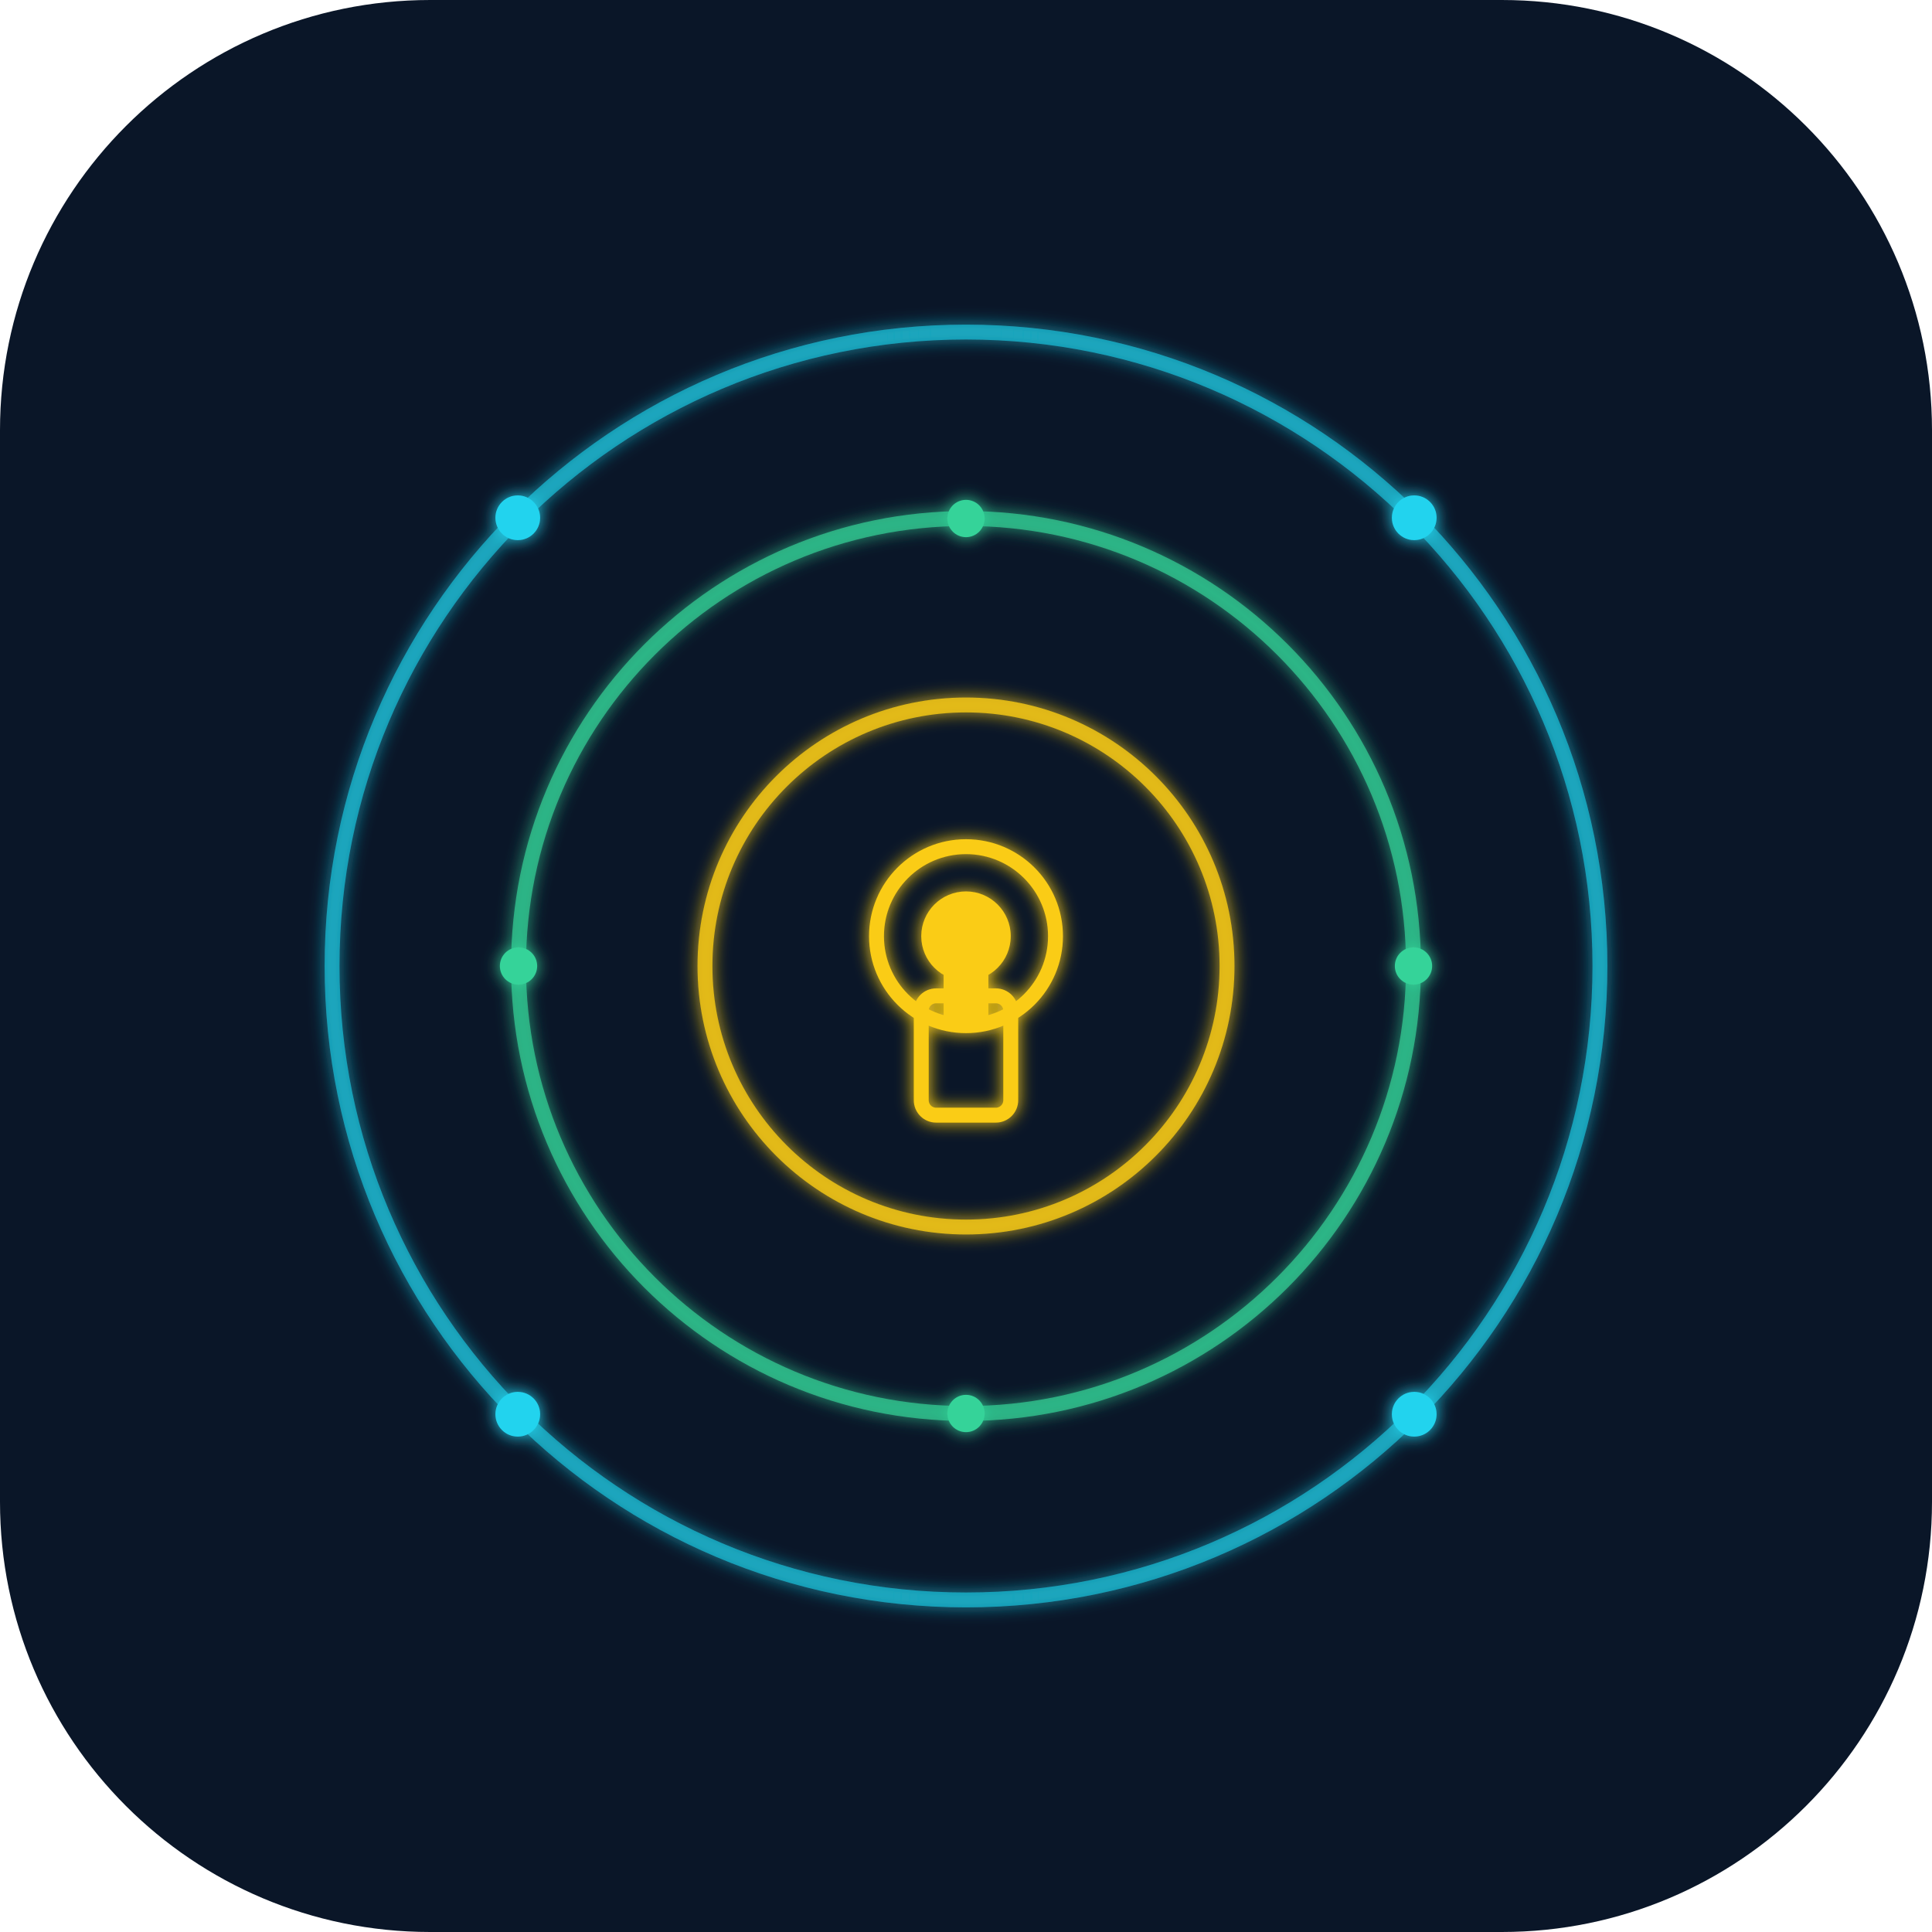
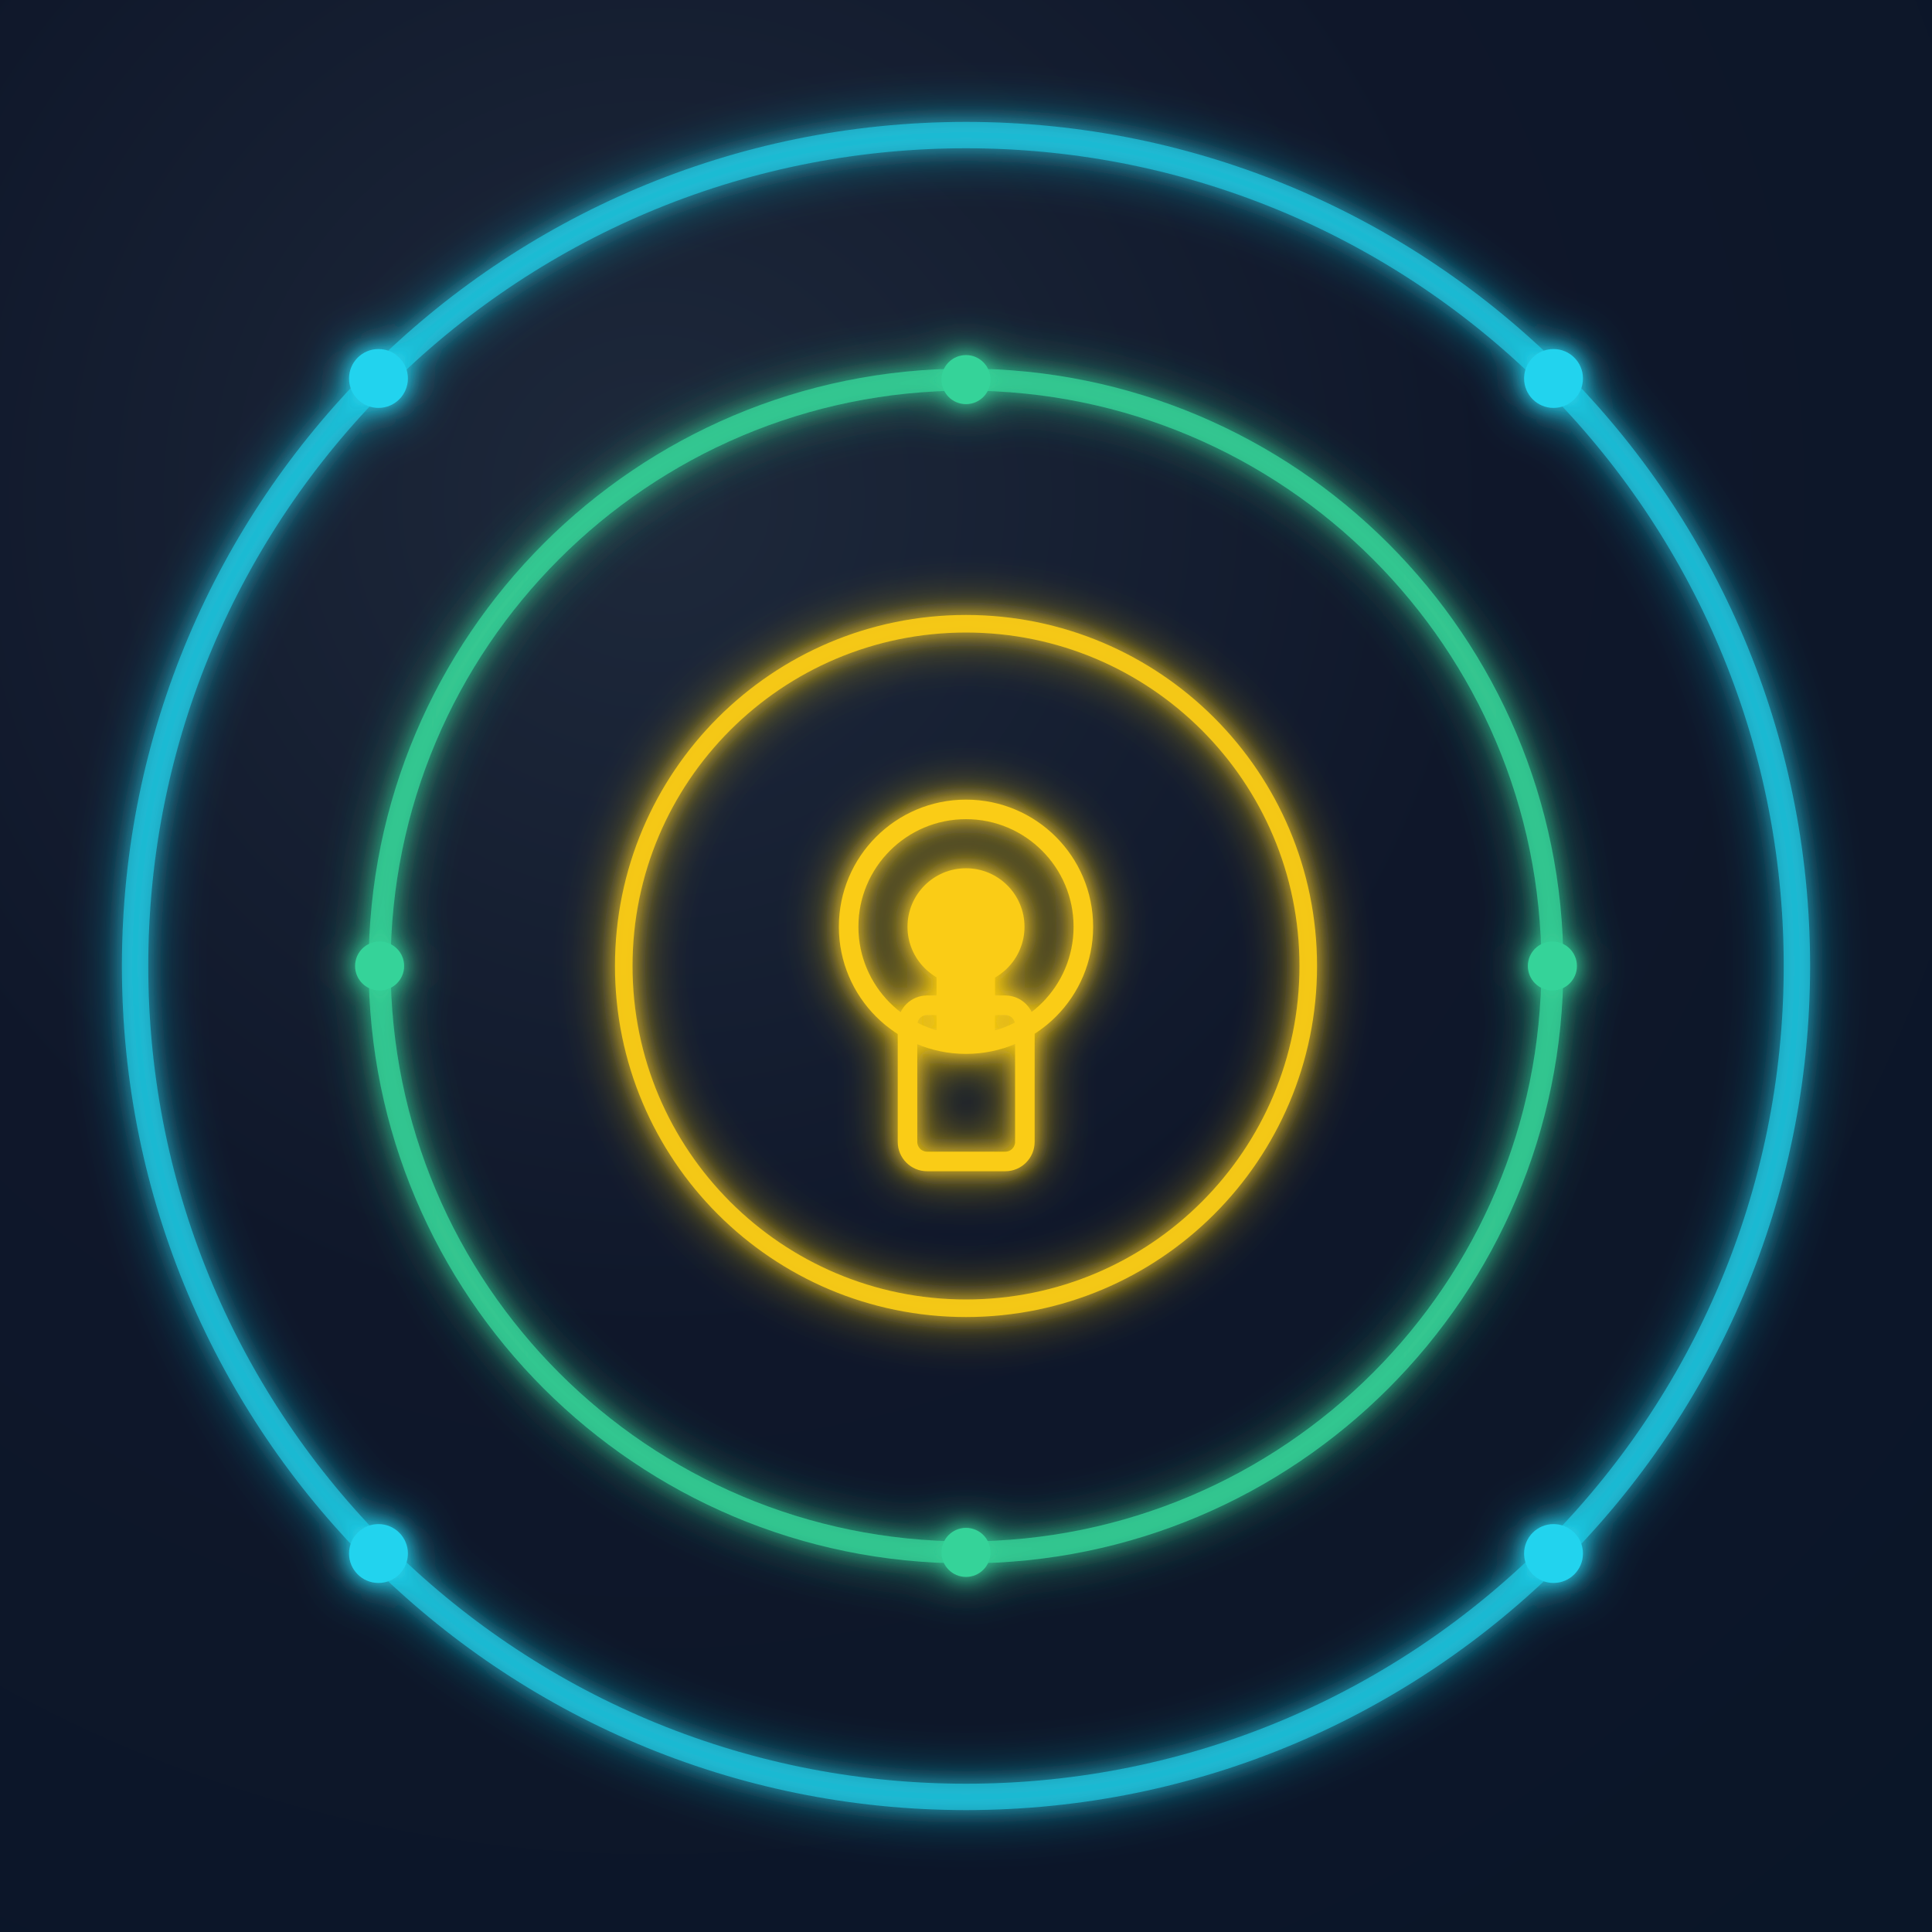
<svg xmlns="http://www.w3.org/2000/svg" viewBox="0 0 512 512">
  <defs>
-     <filter id="g" x="-40%" y="-40%" width="180%" height="180%">
-       <feGaussianBlur stdDeviation="1.1" result="b" />
+     <radialGradient id="ground" cx="34%" cy="26%" r="96%">
+       <stop offset="0%" stop-color="#1e293b" />
+       <stop offset="45%" stop-color="#0f172a" />
+       <stop offset="100%" stop-color="#0a1628" />
+     </radialGradient>
+     <filter id="bloom" x="-40%" y="-40%" width="180%" height="180%">
+       <feGaussianBlur in="SourceGraphic" stdDeviation="6.73" result="wide" />
+       <feGaussianBlur in="SourceGraphic" stdDeviation="2.59" result="tight" />
      <feMerge>
-         <feMergeNode in="b" />
+         <feMergeNode in="wide" />
+         <feMergeNode in="tight" />
        <feMergeNode in="SourceGraphic" />
      </feMerge>
    </filter>
  </defs>
-   <rect width="512" height="512" rx="114" fill="#0a1628" />
-   <g transform="translate(58.353 58.353) scale(1.97647)">
-     <g filter="url(#g)">
-       <circle cx="100" cy="100" r="85" stroke="#22d3ee" stroke-width="2" fill="none" opacity="0.6" />
-       <circle cx="160.1" cy="39.9" r="3" fill="#22d3ee" />
-       <circle cx="160.1" cy="160.1" r="3" fill="#22d3ee" />
-       <circle cx="39.9" cy="160.1" r="3" fill="#22d3ee" />
-       <circle cx="39.9" cy="39.9" r="3" fill="#22d3ee" />
-     </g>
-     <g filter="url(#g)">
-       <circle cx="100" cy="100" r="60" stroke="#34d399" stroke-width="2" fill="none" opacity="0.7" />
-       <circle cx="100" cy="40" r="2.5" fill="#34d399" />
-       <circle cx="160" cy="100" r="2.5" fill="#34d399" />
-       <circle cx="100" cy="160" r="2.5" fill="#34d399" />
-       <circle cx="40" cy="100" r="2.5" fill="#34d399" />
-     </g>
-     <g filter="url(#g)">
-       <circle cx="100" cy="100" r="35" stroke="#facc15" stroke-width="2" fill="none" opacity="0.8" />
-     </g>
-     <g filter="url(#g)">
-       <circle cx="100" cy="96" r="12" fill="none" stroke="#facc15" stroke-width="2" />
-       <rect x="94" y="104" width="12" height="16" rx="2" fill="none" stroke="#facc15" stroke-width="2" />
-       <circle cx="100" cy="96" r="6" fill="#facc15" />
-       <rect x="97" y="96" width="6" height="12" fill="#facc15" />
-     </g>
+   <rect width="512" height="512" fill="url(#ground)" />
+   <g filter="url(#bloom)">
+     <circle cx="256.0" cy="256.0" r="220.2" stroke="#22d3ee" stroke-width="6.99" fill="none" opacity="0.62" />
+     <circle cx="411.7" cy="100.3" r="7.8" fill="#22d3ee" />
+     <circle cx="411.7" cy="411.7" r="7.8" fill="#22d3ee" />
+     <circle cx="100.3" cy="411.7" r="7.8" fill="#22d3ee" />
+     <circle cx="100.3" cy="100.3" r="7.8" fill="#22d3ee" />
+     <circle cx="256.0" cy="256.0" r="155.4" stroke="#34d399" stroke-width="5.83" fill="none" opacity="0.76" />
+     <circle cx="256.0" cy="100.6" r="6.5" fill="#34d399" />
+     <circle cx="411.4" cy="256.0" r="6.5" fill="#34d399" />
+     <circle cx="256.0" cy="411.4" r="6.5" fill="#34d399" />
+     <circle cx="100.6" cy="256.0" r="6.5" fill="#34d399" />
+     <circle cx="256.0" cy="256.0" r="90.7" stroke="#facc15" stroke-width="4.66" fill="none" opacity="0.92" />
+     <circle cx="256.0" cy="245.6" r="31.1" fill="none" stroke="#facc15" stroke-width="5.18" />
+     <rect x="240.5" y="266.4" width="31.1" height="41.4" rx="5.2" fill="none" stroke="#facc15" stroke-width="5.18" />
+     <circle cx="256.0" cy="245.6" r="15.5" fill="#facc15" />
+     <rect x="248.2" y="245.6" width="15.5" height="31.1" fill="#facc15" />
  </g>
</svg>
